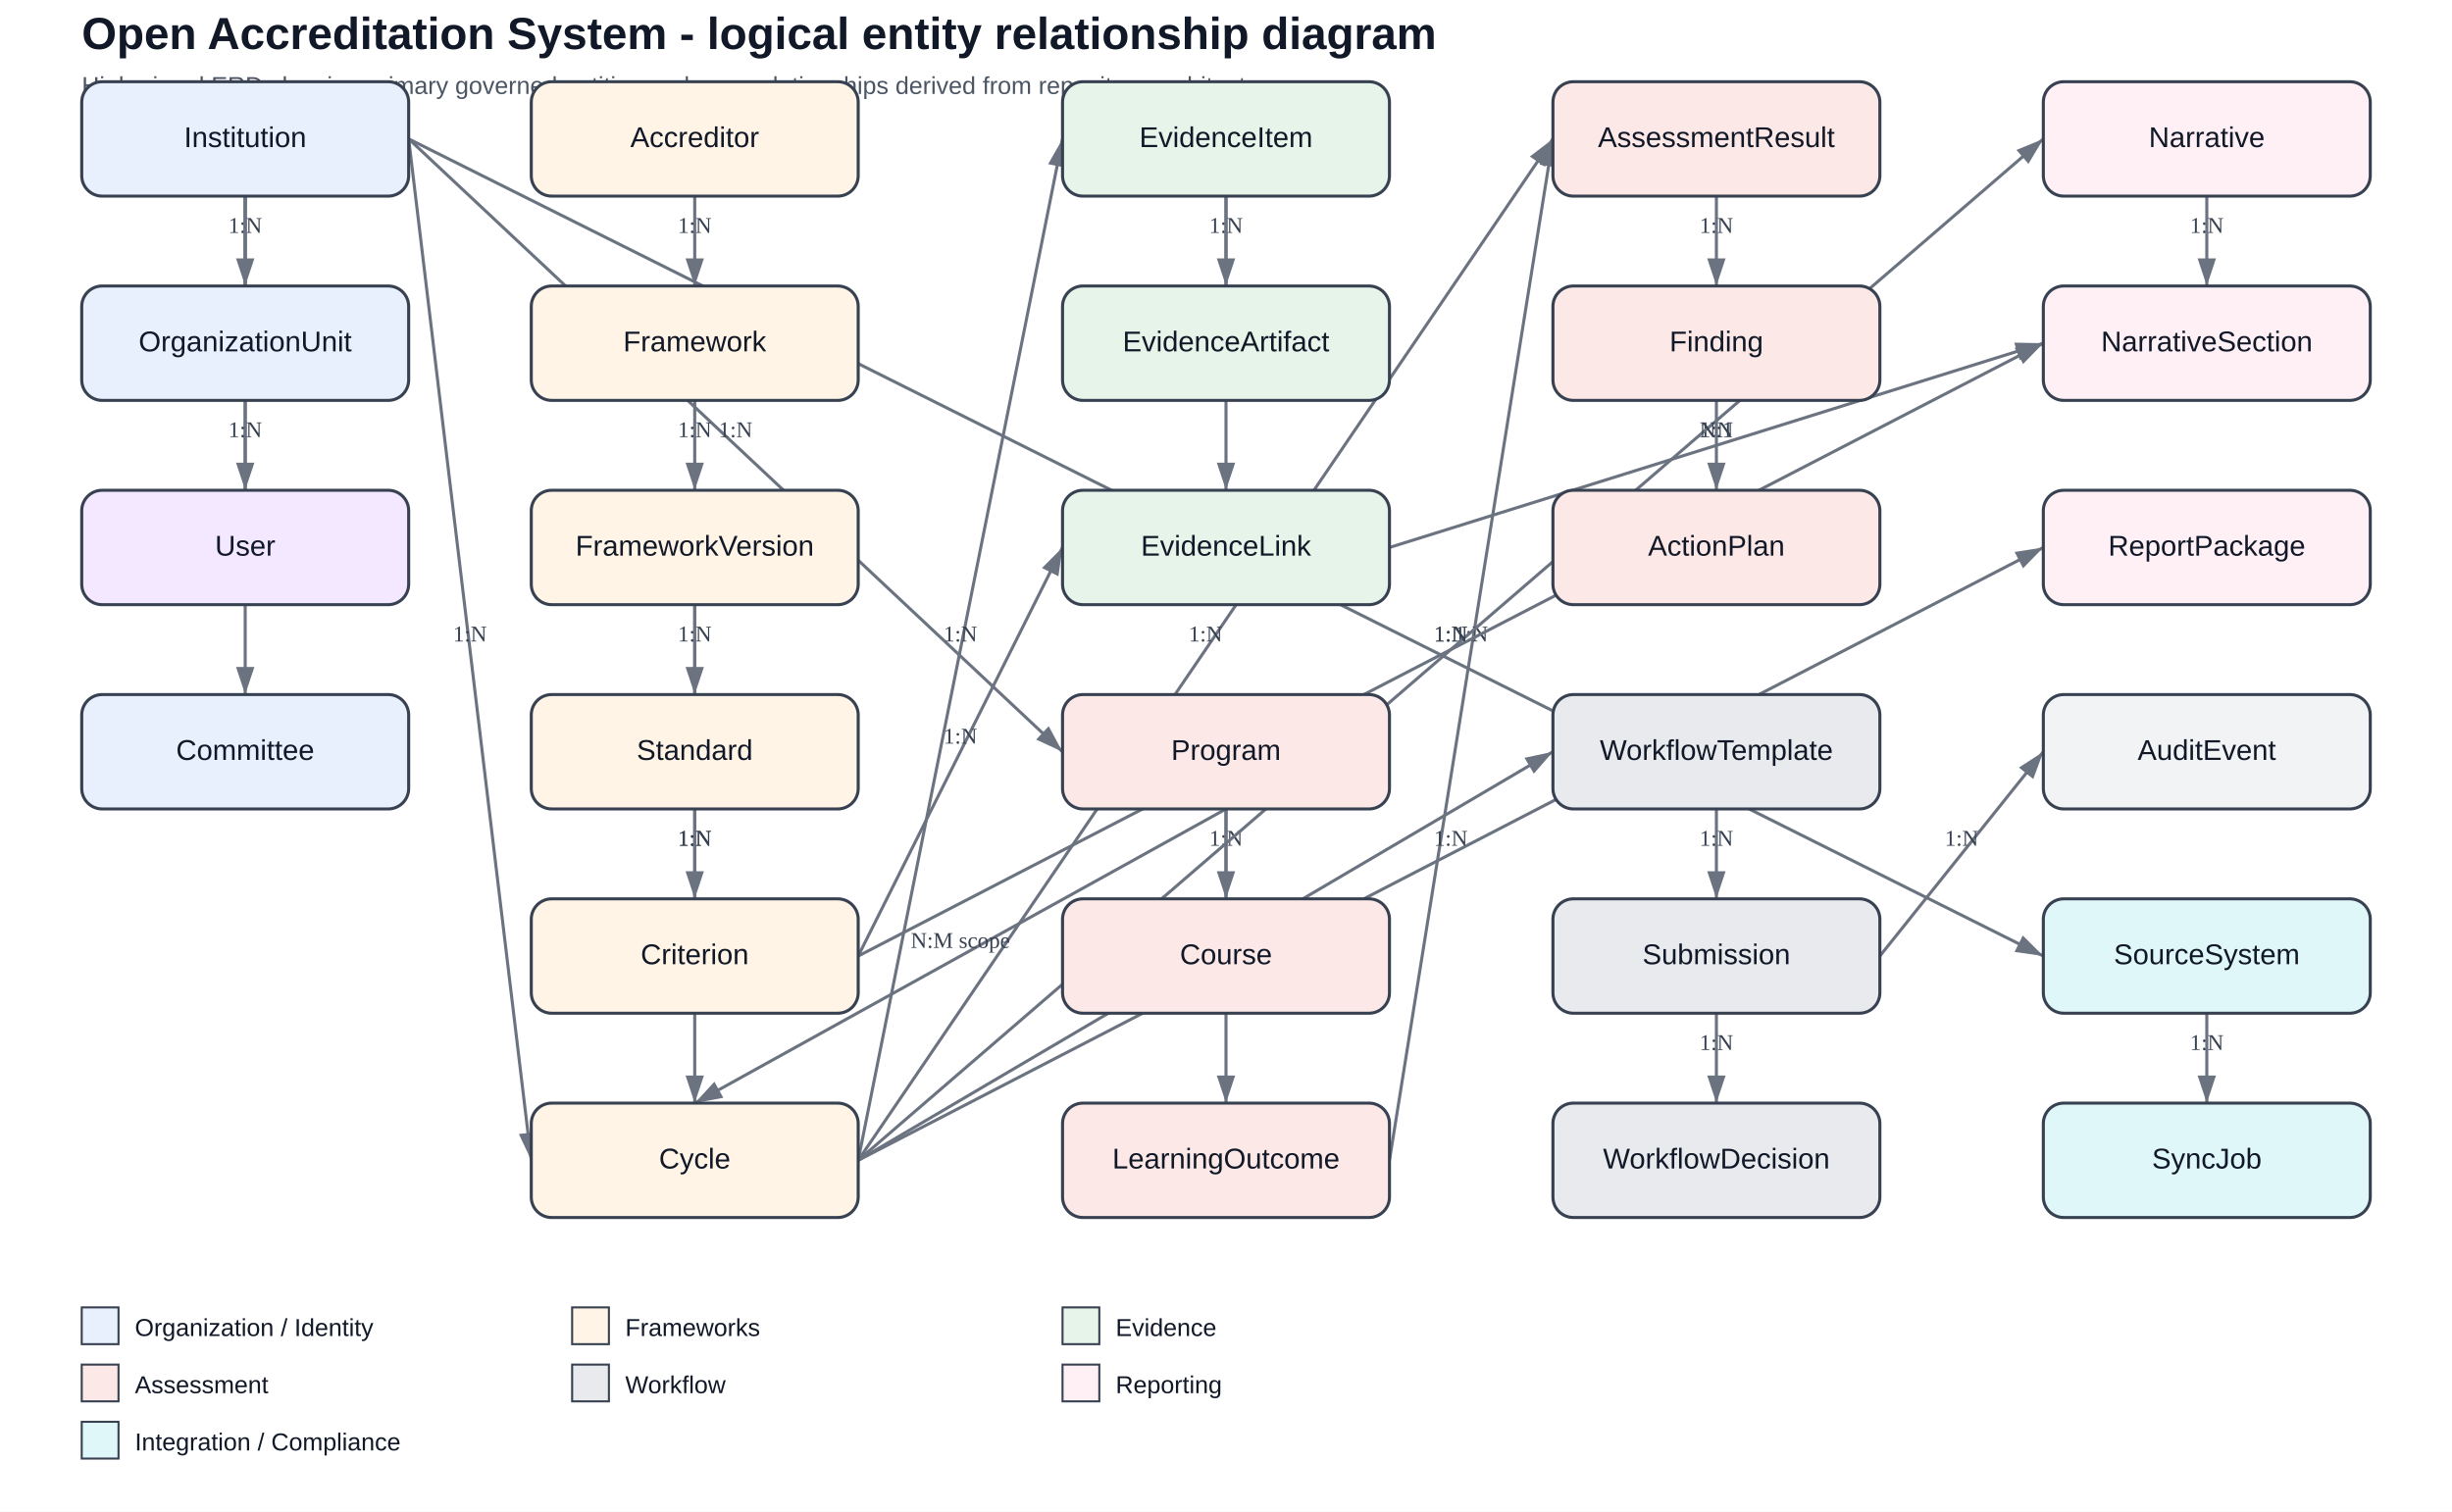
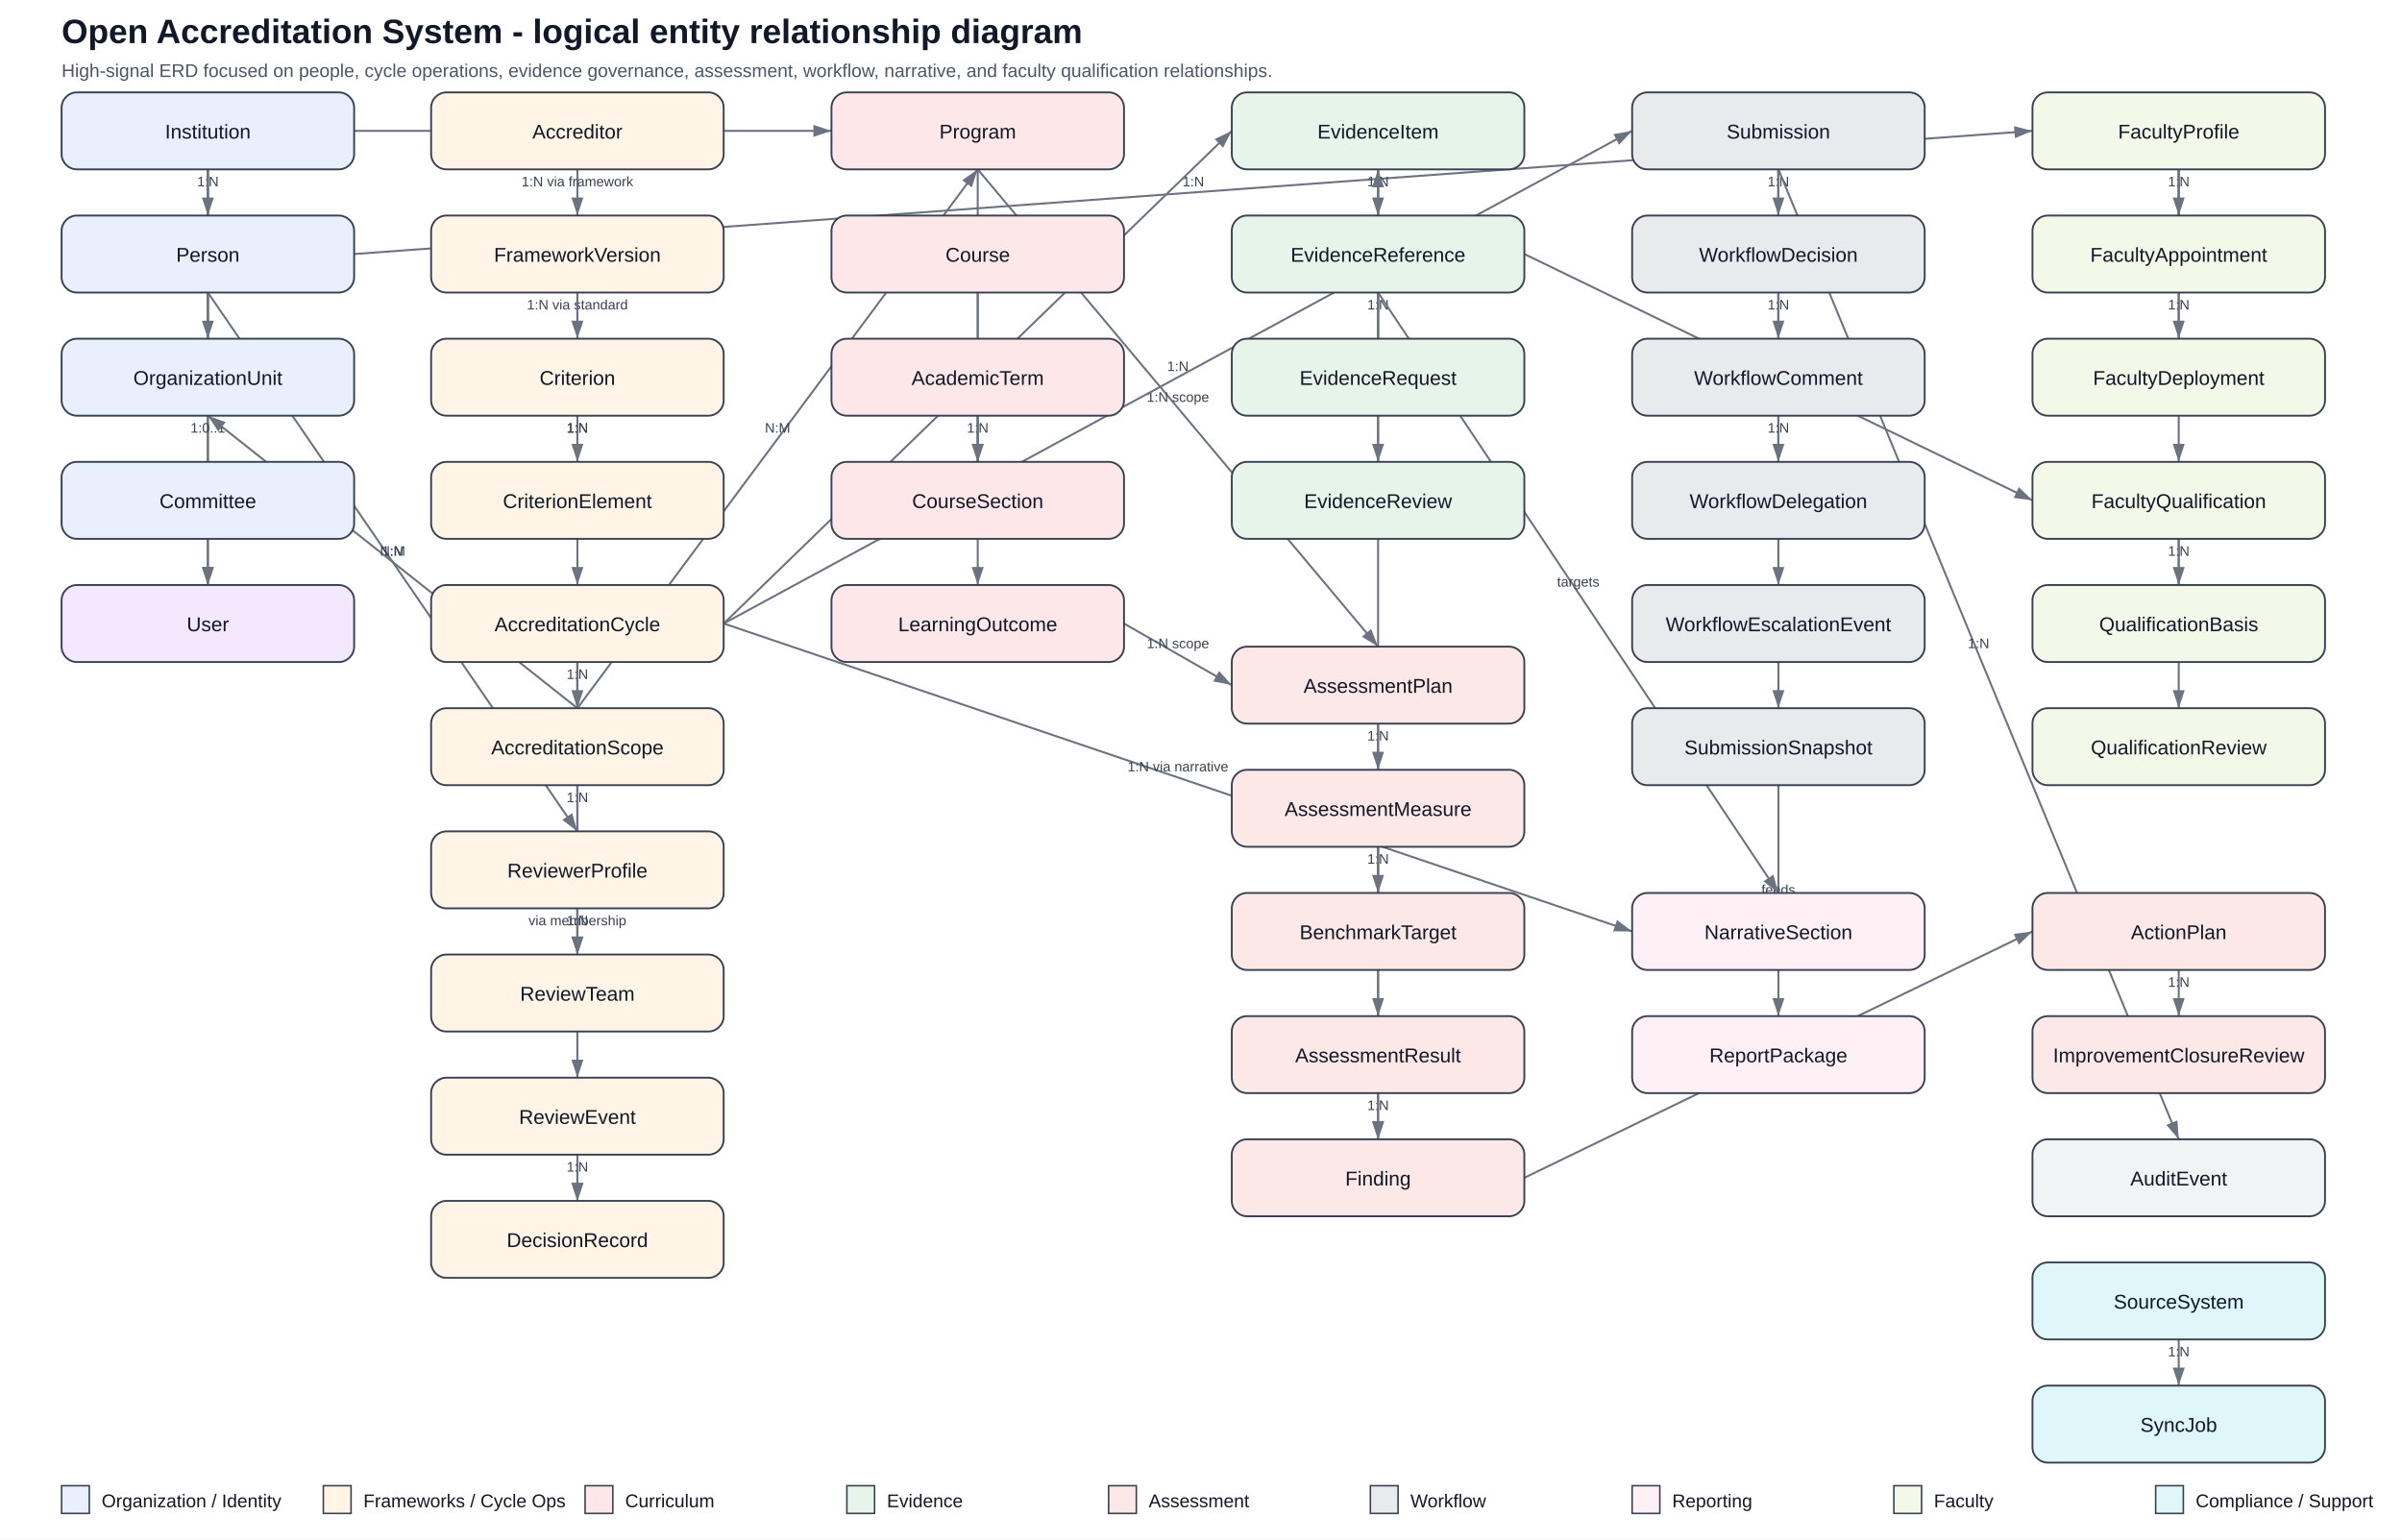
- <svg xmlns="http://www.w3.org/2000/svg" width="1200" height="740" viewBox="0 0 1200 740">
+ <svg xmlns="http://www.w3.org/2000/svg" width="1560" height="1000" viewBox="0 0 1560 1000">
  <defs>
    <marker id="arrow" markerWidth="10" markerHeight="10" refX="9" refY="3" orient="auto" markerUnits="strokeWidth">
      <path d="M0,0 L0,6 L9,3 z" fill="#6b7280" />
    </marker>
  </defs>
-   <rect width="1200" height="740" fill="#ffffff" />
-   <text x="40" y="24" font-size="22" font-weight="bold" fill="#111827" font-family="Arial, sans-serif">Open Accreditation System - logical entity relationship diagram</text>
-   <text x="40" y="46" font-size="12" fill="#4b5563" font-family="Arial, sans-serif">High-signal ERD showing primary governed entities and core relationships derived from repository architecture.</text>
-   <line x1="120" y1="96" x2="120" y2="140" stroke="#6b7280" stroke-width="1.5" marker-end="url(#arrow)" />
-   <text x="120.0" y="114.0" font-size="11" fill="#374151" text-anchor="middle">1:N</text>
-   <line x1="120" y1="96" x2="120" y2="240" stroke="#6b7280" stroke-width="1.5" marker-end="url(#arrow)" />
-   <text x="120.0" y="164.0" font-size="11" fill="#374151" text-anchor="middle">1:N</text>
-   <line x1="120" y1="96" x2="120" y2="340" stroke="#6b7280" stroke-width="1.5" marker-end="url(#arrow)" />
-   <text x="120.0" y="214.0" font-size="11" fill="#374151" text-anchor="middle">1:N</text>
-   <line x1="200" y1="68" x2="260" y2="568" stroke="#6b7280" stroke-width="1.5" marker-end="url(#arrow)" />
-   <text x="230.0" y="314.0" font-size="11" fill="#374151" text-anchor="middle">1:N</text>
-   <line x1="200" y1="68" x2="520" y2="368" stroke="#6b7280" stroke-width="1.5" marker-end="url(#arrow)" />
-   <text x="360.0" y="214.0" font-size="11" fill="#374151" text-anchor="middle">1:N</text>
-   <line x1="200" y1="68" x2="1000" y2="468" stroke="#6b7280" stroke-width="1.5" marker-end="url(#arrow)" />
-   <text x="600.0" y="264.0" font-size="11" fill="#374151" text-anchor="middle">1:N</text>
-   <line x1="340" y1="96" x2="340" y2="140" stroke="#6b7280" stroke-width="1.5" marker-end="url(#arrow)" />
-   <text x="340.0" y="114.0" font-size="11" fill="#374151" text-anchor="middle">1:N</text>
-   <line x1="340" y1="196" x2="340" y2="240" stroke="#6b7280" stroke-width="1.5" marker-end="url(#arrow)" />
-   <text x="340.0" y="214.0" font-size="11" fill="#374151" text-anchor="middle">1:N</text>
-   <line x1="340" y1="296" x2="340" y2="340" stroke="#6b7280" stroke-width="1.5" marker-end="url(#arrow)" />
-   <text x="340.0" y="314.0" font-size="11" fill="#374151" text-anchor="middle">1:N</text>
-   <line x1="340" y1="396" x2="340" y2="440" stroke="#6b7280" stroke-width="1.5" marker-end="url(#arrow)" />
-   <text x="340.0" y="414.0" font-size="11" fill="#374151" text-anchor="middle">1:N</text>
-   <line x1="340" y1="296" x2="340" y2="540" stroke="#6b7280" stroke-width="1.5" marker-end="url(#arrow)" />
-   <text x="340.0" y="414.0" font-size="11" fill="#374151" text-anchor="middle">1:N</text>
-   <line x1="420" y1="568" x2="520" y2="68" stroke="#6b7280" stroke-width="1.5" marker-end="url(#arrow)" />
-   <text x="470.0" y="314.0" font-size="11" fill="#374151" text-anchor="middle">1:N</text>
-   <line x1="600" y1="96" x2="600" y2="140" stroke="#6b7280" stroke-width="1.5" marker-end="url(#arrow)" />
-   <text x="600.0" y="114.0" font-size="11" fill="#374151" text-anchor="middle">1:N</text>
-   <line x1="600" y1="96" x2="600" y2="240" stroke="#6b7280" stroke-width="1.5" marker-end="url(#arrow)" />
-   <text x="600.0" y="164.0" font-size="11" fill="#374151" text-anchor="middle">1:N</text>
-   <line x1="600" y1="396" x2="600" y2="440" stroke="#6b7280" stroke-width="1.5" marker-end="url(#arrow)" />
-   <text x="600.0" y="414.0" font-size="11" fill="#374151" text-anchor="middle">1:N</text>
-   <line x1="600" y1="396" x2="600" y2="540" stroke="#6b7280" stroke-width="1.5" marker-end="url(#arrow)" />
-   <text x="600.0" y="464.0" font-size="11" fill="#374151" text-anchor="middle">1:N</text>
-   <line x1="420" y1="568" x2="760" y2="68" stroke="#6b7280" stroke-width="1.5" marker-end="url(#arrow)" />
-   <text x="590.0" y="314.0" font-size="11" fill="#374151" text-anchor="middle">1:N</text>
-   <line x1="680" y1="568" x2="760" y2="68" stroke="#6b7280" stroke-width="1.5" marker-end="url(#arrow)" />
-   <text x="720.0" y="314.0" font-size="11" fill="#374151" text-anchor="middle">1:N</text>
-   <line x1="840" y1="96" x2="840" y2="140" stroke="#6b7280" stroke-width="1.5" marker-end="url(#arrow)" />
-   <text x="840.0" y="114.0" font-size="11" fill="#374151" text-anchor="middle">1:N</text>
-   <line x1="840" y1="196" x2="840" y2="240" stroke="#6b7280" stroke-width="1.5" marker-end="url(#arrow)" />
-   <text x="840.0" y="214.0" font-size="11" fill="#374151" text-anchor="middle">1:N</text>
-   <line x1="420" y1="568" x2="760" y2="368" stroke="#6b7280" stroke-width="1.5" marker-end="url(#arrow)" />
-   <text x="590.0" y="464.0" font-size="11" fill="#374151" text-anchor="middle">1:N</text>
-   <line x1="840" y1="396" x2="840" y2="440" stroke="#6b7280" stroke-width="1.5" marker-end="url(#arrow)" />
-   <text x="840.0" y="414.0" font-size="11" fill="#374151" text-anchor="middle">1:N</text>
-   <line x1="840" y1="496" x2="840" y2="540" stroke="#6b7280" stroke-width="1.5" marker-end="url(#arrow)" />
-   <text x="840.0" y="514.0" font-size="11" fill="#374151" text-anchor="middle">1:N</text>
-   <line x1="420" y1="568" x2="1000" y2="68" stroke="#6b7280" stroke-width="1.5" marker-end="url(#arrow)" />
-   <text x="710.0" y="314.0" font-size="11" fill="#374151" text-anchor="middle">1:N</text>
-   <line x1="1080" y1="96" x2="1080" y2="140" stroke="#6b7280" stroke-width="1.5" marker-end="url(#arrow)" />
-   <text x="1080.0" y="114.0" font-size="11" fill="#374151" text-anchor="middle">1:N</text>
-   <line x1="420" y1="568" x2="1000" y2="268" stroke="#6b7280" stroke-width="1.5" marker-end="url(#arrow)" />
-   <text x="710.0" y="414.0" font-size="11" fill="#374151" text-anchor="middle">1:N</text>
-   <line x1="920" y1="468" x2="1000" y2="368" stroke="#6b7280" stroke-width="1.5" marker-end="url(#arrow)" />
-   <text x="960.0" y="414.0" font-size="11" fill="#374151" text-anchor="middle">1:N</text>
-   <line x1="1080" y1="496" x2="1080" y2="540" stroke="#6b7280" stroke-width="1.5" marker-end="url(#arrow)" />
-   <text x="1080.0" y="514.0" font-size="11" fill="#374151" text-anchor="middle">1:N</text>
-   <line x1="680" y1="268" x2="1000" y2="168" stroke="#6b7280" stroke-width="1.5" marker-end="url(#arrow)" />
-   <text x="840.0" y="214.0" font-size="11" fill="#374151" text-anchor="middle">N:1</text>
-   <line x1="420" y1="468" x2="1000" y2="168" stroke="#6b7280" stroke-width="1.5" marker-end="url(#arrow)" />
-   <text x="710.0" y="314.0" font-size="11" fill="#374151" text-anchor="middle">1:N</text>
-   <line x1="420" y1="468" x2="520" y2="268" stroke="#6b7280" stroke-width="1.5" marker-end="url(#arrow)" />
-   <text x="470.0" y="364.0" font-size="11" fill="#374151" text-anchor="middle">1:N</text>
-   <line x1="600" y1="396" x2="340" y2="540" stroke="#6b7280" stroke-width="1.5" marker-end="url(#arrow)" />
-   <text x="470.0" y="464.0" font-size="11" fill="#374151" text-anchor="middle">N:M scope</text>
-   <rect x="40" y="40" width="160" height="56" rx="10" ry="10" fill="#e8f0fe" stroke="#374151" stroke-width="1.5" />
-   <text x="120" y="72" font-size="14" fill="#111827" text-anchor="middle" font-family="Arial, sans-serif">Institution</text>
-   <rect x="40" y="140" width="160" height="56" rx="10" ry="10" fill="#e8f0fe" stroke="#374151" stroke-width="1.5" />
-   <text x="120" y="172" font-size="14" fill="#111827" text-anchor="middle" font-family="Arial, sans-serif">OrganizationUnit</text>
-   <rect x="40" y="240" width="160" height="56" rx="10" ry="10" fill="#f3e8ff" stroke="#374151" stroke-width="1.5" />
-   <text x="120" y="272" font-size="14" fill="#111827" text-anchor="middle" font-family="Arial, sans-serif">User</text>
-   <rect x="40" y="340" width="160" height="56" rx="10" ry="10" fill="#e8f0fe" stroke="#374151" stroke-width="1.5" />
-   <text x="120" y="372" font-size="14" fill="#111827" text-anchor="middle" font-family="Arial, sans-serif">Committee</text>
-   <rect x="260" y="40" width="160" height="56" rx="10" ry="10" fill="#fff4e5" stroke="#374151" stroke-width="1.5" />
-   <text x="340" y="72" font-size="14" fill="#111827" text-anchor="middle" font-family="Arial, sans-serif">Accreditor</text>
-   <rect x="260" y="140" width="160" height="56" rx="10" ry="10" fill="#fff4e5" stroke="#374151" stroke-width="1.5" />
-   <text x="340" y="172" font-size="14" fill="#111827" text-anchor="middle" font-family="Arial, sans-serif">Framework</text>
-   <rect x="260" y="240" width="160" height="56" rx="10" ry="10" fill="#fff4e5" stroke="#374151" stroke-width="1.5" />
-   <text x="340" y="272" font-size="14" fill="#111827" text-anchor="middle" font-family="Arial, sans-serif">FrameworkVersion</text>
-   <rect x="260" y="340" width="160" height="56" rx="10" ry="10" fill="#fff4e5" stroke="#374151" stroke-width="1.5" />
-   <text x="340" y="372" font-size="14" fill="#111827" text-anchor="middle" font-family="Arial, sans-serif">Standard</text>
-   <rect x="260" y="440" width="160" height="56" rx="10" ry="10" fill="#fff4e5" stroke="#374151" stroke-width="1.5" />
-   <text x="340" y="472" font-size="14" fill="#111827" text-anchor="middle" font-family="Arial, sans-serif">Criterion</text>
-   <rect x="260" y="540" width="160" height="56" rx="10" ry="10" fill="#fff4e5" stroke="#374151" stroke-width="1.5" />
-   <text x="340" y="572" font-size="14" fill="#111827" text-anchor="middle" font-family="Arial, sans-serif">Cycle</text>
-   <rect x="520" y="40" width="160" height="56" rx="10" ry="10" fill="#e6f4ea" stroke="#374151" stroke-width="1.5" />
-   <text x="600" y="72" font-size="14" fill="#111827" text-anchor="middle" font-family="Arial, sans-serif">EvidenceItem</text>
-   <rect x="520" y="140" width="160" height="56" rx="10" ry="10" fill="#e6f4ea" stroke="#374151" stroke-width="1.5" />
-   <text x="600" y="172" font-size="14" fill="#111827" text-anchor="middle" font-family="Arial, sans-serif">EvidenceArtifact</text>
-   <rect x="520" y="240" width="160" height="56" rx="10" ry="10" fill="#e6f4ea" stroke="#374151" stroke-width="1.5" />
-   <text x="600" y="272" font-size="14" fill="#111827" text-anchor="middle" font-family="Arial, sans-serif">EvidenceLink</text>
-   <rect x="520" y="340" width="160" height="56" rx="10" ry="10" fill="#fce8e6" stroke="#374151" stroke-width="1.5" />
-   <text x="600" y="372" font-size="14" fill="#111827" text-anchor="middle" font-family="Arial, sans-serif">Program</text>
-   <rect x="520" y="440" width="160" height="56" rx="10" ry="10" fill="#fce8e6" stroke="#374151" stroke-width="1.5" />
-   <text x="600" y="472" font-size="14" fill="#111827" text-anchor="middle" font-family="Arial, sans-serif">Course</text>
-   <rect x="520" y="540" width="160" height="56" rx="10" ry="10" fill="#fce8e6" stroke="#374151" stroke-width="1.5" />
-   <text x="600" y="572" font-size="14" fill="#111827" text-anchor="middle" font-family="Arial, sans-serif">LearningOutcome</text>
-   <rect x="760" y="40" width="160" height="56" rx="10" ry="10" fill="#fce8e6" stroke="#374151" stroke-width="1.5" />
-   <text x="840" y="72" font-size="14" fill="#111827" text-anchor="middle" font-family="Arial, sans-serif">AssessmentResult</text>
-   <rect x="760" y="140" width="160" height="56" rx="10" ry="10" fill="#fce8e6" stroke="#374151" stroke-width="1.5" />
-   <text x="840" y="172" font-size="14" fill="#111827" text-anchor="middle" font-family="Arial, sans-serif">Finding</text>
-   <rect x="760" y="240" width="160" height="56" rx="10" ry="10" fill="#fce8e6" stroke="#374151" stroke-width="1.5" />
-   <text x="840" y="272" font-size="14" fill="#111827" text-anchor="middle" font-family="Arial, sans-serif">ActionPlan</text>
-   <rect x="760" y="340" width="160" height="56" rx="10" ry="10" fill="#e8eaed" stroke="#374151" stroke-width="1.5" />
-   <text x="840" y="372" font-size="14" fill="#111827" text-anchor="middle" font-family="Arial, sans-serif">WorkflowTemplate</text>
-   <rect x="760" y="440" width="160" height="56" rx="10" ry="10" fill="#e8eaed" stroke="#374151" stroke-width="1.5" />
-   <text x="840" y="472" font-size="14" fill="#111827" text-anchor="middle" font-family="Arial, sans-serif">Submission</text>
-   <rect x="760" y="540" width="160" height="56" rx="10" ry="10" fill="#e8eaed" stroke="#374151" stroke-width="1.5" />
-   <text x="840" y="572" font-size="14" fill="#111827" text-anchor="middle" font-family="Arial, sans-serif">WorkflowDecision</text>
-   <rect x="1000" y="40" width="160" height="56" rx="10" ry="10" fill="#fff0f6" stroke="#374151" stroke-width="1.5" />
-   <text x="1080" y="72" font-size="14" fill="#111827" text-anchor="middle" font-family="Arial, sans-serif">Narrative</text>
-   <rect x="1000" y="140" width="160" height="56" rx="10" ry="10" fill="#fff0f6" stroke="#374151" stroke-width="1.5" />
-   <text x="1080" y="172" font-size="14" fill="#111827" text-anchor="middle" font-family="Arial, sans-serif">NarrativeSection</text>
-   <rect x="1000" y="240" width="160" height="56" rx="10" ry="10" fill="#fff0f6" stroke="#374151" stroke-width="1.5" />
-   <text x="1080" y="272" font-size="14" fill="#111827" text-anchor="middle" font-family="Arial, sans-serif">ReportPackage</text>
-   <rect x="1000" y="340" width="160" height="56" rx="10" ry="10" fill="#f1f3f4" stroke="#374151" stroke-width="1.5" />
-   <text x="1080" y="372" font-size="14" fill="#111827" text-anchor="middle" font-family="Arial, sans-serif">AuditEvent</text>
-   <rect x="1000" y="440" width="160" height="56" rx="10" ry="10" fill="#e0f7fa" stroke="#374151" stroke-width="1.5" />
-   <text x="1080" y="472" font-size="14" fill="#111827" text-anchor="middle" font-family="Arial, sans-serif">SourceSystem</text>
-   <rect x="1000" y="540" width="160" height="56" rx="10" ry="10" fill="#e0f7fa" stroke="#374151" stroke-width="1.5" />
-   <text x="1080" y="572" font-size="14" fill="#111827" text-anchor="middle" font-family="Arial, sans-serif">SyncJob</text>
-   <rect x="40" y="640" width="18" height="18" fill="#e8f0fe" stroke="#374151" stroke-width="1" />
-   <text x="66" y="654" font-size="12" fill="#111827" font-family="Arial, sans-serif">Organization / Identity</text>
-   <rect x="280" y="640" width="18" height="18" fill="#fff4e5" stroke="#374151" stroke-width="1" />
-   <text x="306" y="654" font-size="12" fill="#111827" font-family="Arial, sans-serif">Frameworks</text>
-   <rect x="520" y="640" width="18" height="18" fill="#e6f4ea" stroke="#374151" stroke-width="1" />
-   <text x="546" y="654" font-size="12" fill="#111827" font-family="Arial, sans-serif">Evidence</text>
-   <rect x="40" y="668" width="18" height="18" fill="#fce8e6" stroke="#374151" stroke-width="1" />
-   <text x="66" y="682" font-size="12" fill="#111827" font-family="Arial, sans-serif">Assessment</text>
-   <rect x="280" y="668" width="18" height="18" fill="#e8eaed" stroke="#374151" stroke-width="1" />
-   <text x="306" y="682" font-size="12" fill="#111827" font-family="Arial, sans-serif">Workflow</text>
-   <rect x="520" y="668" width="18" height="18" fill="#fff0f6" stroke="#374151" stroke-width="1" />
-   <text x="546" y="682" font-size="12" fill="#111827" font-family="Arial, sans-serif">Reporting</text>
-   <rect x="40" y="696" width="18" height="18" fill="#e0f7fa" stroke="#374151" stroke-width="1" />
-   <text x="66" y="710" font-size="12" fill="#111827" font-family="Arial, sans-serif">Integration / Compliance</text>
+   <rect width="1560" height="1000" fill="#ffffff" />
+   <text x="40" y="28" font-size="22" font-weight="bold" fill="#111827" font-family="Arial, sans-serif">Open Accreditation System - logical entity relationship diagram</text>
+   <text x="40" y="50" font-size="12" fill="#4b5563" font-family="Arial, sans-serif">High-signal ERD focused on people, cycle operations, evidence governance, assessment, workflow, narrative, and faculty qualification relationships.</text>
+   <line x1="135.0" y1="110" x2="135.0" y2="140" stroke="#6b7280" stroke-width="1.3" marker-end="url(#arrow)" />
+   <text x="135.0" y="121.0" font-size="9" fill="#374151" text-anchor="middle" font-family="Arial, sans-serif">1:N</text>
+   <line x1="135.0" y1="110" x2="135.0" y2="220" stroke="#6b7280" stroke-width="1.3" marker-end="url(#arrow)" />
+   <text x="135.0" y="161.0" font-size="9" fill="#374151" text-anchor="middle" font-family="Arial, sans-serif">1:N</text>
+   <line x1="230" y1="85.0" x2="540" y2="85.0" stroke="#6b7280" stroke-width="1.3" marker-end="url(#arrow)" />
+   <text x="385.0" y="81.0" font-size="9" fill="#374151" text-anchor="middle" font-family="Arial, sans-serif">1:N</text>
+   <line x1="135.0" y1="110" x2="135.0" y2="380" stroke="#6b7280" stroke-width="1.3" marker-end="url(#arrow)" />
+   <text x="135.0" y="241.0" font-size="9" fill="#374151" text-anchor="middle" font-family="Arial, sans-serif">1:N</text>
+   <line x1="135.0" y1="190" x2="135.0" y2="380" stroke="#6b7280" stroke-width="1.3" marker-end="url(#arrow)" />
+   <text x="135.0" y="281.0" font-size="9" fill="#374151" text-anchor="middle" font-family="Arial, sans-serif">1:0..1</text>
+   <line x1="135.0" y1="190" x2="375.0" y2="540" stroke="#6b7280" stroke-width="1.3" marker-end="url(#arrow)" />
+   <text x="255.0" y="361.0" font-size="9" fill="#374151" text-anchor="middle" font-family="Arial, sans-serif">1:N</text>
+   <line x1="230" y1="165.0" x2="1320" y2="85.0" stroke="#6b7280" stroke-width="1.3" marker-end="url(#arrow)" />
+   <text x="775.0" y="121.0" font-size="9" fill="#374151" text-anchor="middle" font-family="Arial, sans-serif">1:N</text>
+   <line x1="375.0" y1="110" x2="375.0" y2="140" stroke="#6b7280" stroke-width="1.3" marker-end="url(#arrow)" />
+   <text x="375.0" y="121.0" font-size="9" fill="#374151" text-anchor="middle" font-family="Arial, sans-serif">1:N via framework</text>
+   <line x1="375.0" y1="190" x2="375.0" y2="220" stroke="#6b7280" stroke-width="1.3" marker-end="url(#arrow)" />
+   <text x="375.0" y="201.0" font-size="9" fill="#374151" text-anchor="middle" font-family="Arial, sans-serif">1:N via standard</text>
+   <line x1="375.0" y1="270" x2="375.0" y2="300" stroke="#6b7280" stroke-width="1.3" marker-end="url(#arrow)" />
+   <text x="375.0" y="281.0" font-size="9" fill="#374151" text-anchor="middle" font-family="Arial, sans-serif">1:N</text>
+   <line x1="375.0" y1="190" x2="375.0" y2="380" stroke="#6b7280" stroke-width="1.3" marker-end="url(#arrow)" />
+   <text x="375.0" y="281.0" font-size="9" fill="#374151" text-anchor="middle" font-family="Arial, sans-serif">1:N</text>
+   <line x1="375.0" y1="430" x2="375.0" y2="460" stroke="#6b7280" stroke-width="1.3" marker-end="url(#arrow)" />
+   <text x="375.0" y="441.0" font-size="9" fill="#374151" text-anchor="middle" font-family="Arial, sans-serif">1:N</text>
+   <line x1="375.0" y1="460" x2="635.0" y2="110" stroke="#6b7280" stroke-width="1.3" marker-end="url(#arrow)" />
+   <text x="505.0" y="281.0" font-size="9" fill="#374151" text-anchor="middle" font-family="Arial, sans-serif">N:M</text>
+   <line x1="375.0" y1="460" x2="135.0" y2="270" stroke="#6b7280" stroke-width="1.3" marker-end="url(#arrow)" />
+   <text x="255.0" y="361.0" font-size="9" fill="#374151" text-anchor="middle" font-family="Arial, sans-serif">N:M</text>
+   <line x1="375.0" y1="430" x2="375.0" y2="620" stroke="#6b7280" stroke-width="1.3" marker-end="url(#arrow)" />
+   <text x="375.0" y="521.0" font-size="9" fill="#374151" text-anchor="middle" font-family="Arial, sans-serif">1:N</text>
+   <line x1="375.0" y1="590" x2="375.0" y2="620" stroke="#6b7280" stroke-width="1.3" marker-end="url(#arrow)" />
+   <text x="375.0" y="601.0" font-size="9" fill="#374151" text-anchor="middle" font-family="Arial, sans-serif">via membership</text>
+   <line x1="375.0" y1="430" x2="375.0" y2="700" stroke="#6b7280" stroke-width="1.3" marker-end="url(#arrow)" />
+   <text x="375.0" y="561.0" font-size="9" fill="#374151" text-anchor="middle" font-family="Arial, sans-serif">1:N</text>
+   <line x1="375.0" y1="430" x2="375.0" y2="780" stroke="#6b7280" stroke-width="1.3" marker-end="url(#arrow)" />
+   <text x="375.0" y="601.0" font-size="9" fill="#374151" text-anchor="middle" font-family="Arial, sans-serif">1:N</text>
+   <line x1="375.0" y1="750" x2="375.0" y2="780" stroke="#6b7280" stroke-width="1.3" marker-end="url(#arrow)" />
+   <text x="375.0" y="761.0" font-size="9" fill="#374151" text-anchor="middle" font-family="Arial, sans-serif">1:N</text>
+   <line x1="635.0" y1="190" x2="635.0" y2="300" stroke="#6b7280" stroke-width="1.3" marker-end="url(#arrow)" />
+   <text x="635.0" y="241.0" font-size="9" fill="#374151" text-anchor="middle" font-family="Arial, sans-serif">1:N</text>
+   <line x1="635.0" y1="270" x2="635.0" y2="300" stroke="#6b7280" stroke-width="1.3" marker-end="url(#arrow)" />
+   <text x="635.0" y="281.0" font-size="9" fill="#374151" text-anchor="middle" font-family="Arial, sans-serif">1:N</text>
+   <line x1="635.0" y1="110" x2="635.0" y2="380" stroke="#6b7280" stroke-width="1.3" marker-end="url(#arrow)" />
+   <text x="635.0" y="241.0" font-size="9" fill="#374151" text-anchor="middle" font-family="Arial, sans-serif">1:N</text>
+   <line x1="635.0" y1="110" x2="895.0" y2="420" stroke="#6b7280" stroke-width="1.3" marker-end="url(#arrow)" />
+   <text x="765.0" y="261.0" font-size="9" fill="#374151" text-anchor="middle" font-family="Arial, sans-serif">1:N scope</text>
+   <line x1="730" y1="405.0" x2="800" y2="445.0" stroke="#6b7280" stroke-width="1.3" marker-end="url(#arrow)" />
+   <text x="765.0" y="421.0" font-size="9" fill="#374151" text-anchor="middle" font-family="Arial, sans-serif">1:N scope</text>
+   <line x1="470" y1="405.0" x2="800" y2="85.0" stroke="#6b7280" stroke-width="1.3" marker-end="url(#arrow)" />
+   <text x="635.0" y="241.0" font-size="9" fill="#374151" text-anchor="middle" font-family="Arial, sans-serif">1:N</text>
+   <line x1="895.0" y1="110" x2="895.0" y2="140" stroke="#6b7280" stroke-width="1.3" marker-end="url(#arrow)" />
+   <text x="895.0" y="121.0" font-size="9" fill="#374151" text-anchor="middle" font-family="Arial, sans-serif">1:N</text>
+   <line x1="895.0" y1="220" x2="895.0" y2="110" stroke="#6b7280" stroke-width="1.3" marker-end="url(#arrow)" />
+   <text x="895.0" y="161.0" font-size="9" fill="#374151" text-anchor="middle" font-family="Arial, sans-serif">1:N</text>
+   <line x1="895.0" y1="110" x2="895.0" y2="300" stroke="#6b7280" stroke-width="1.3" marker-end="url(#arrow)" />
+   <text x="895.0" y="201.0" font-size="9" fill="#374151" text-anchor="middle" font-family="Arial, sans-serif">1:N</text>
+   <line x1="895.0" y1="470" x2="895.0" y2="500" stroke="#6b7280" stroke-width="1.3" marker-end="url(#arrow)" />
+   <text x="895.0" y="481.0" font-size="9" fill="#374151" text-anchor="middle" font-family="Arial, sans-serif">1:N</text>
+   <line x1="895.0" y1="550" x2="895.0" y2="580" stroke="#6b7280" stroke-width="1.3" marker-end="url(#arrow)" />
+   <text x="895.0" y="561.0" font-size="9" fill="#374151" text-anchor="middle" font-family="Arial, sans-serif">1:N</text>
+   <line x1="895.0" y1="550" x2="895.0" y2="660" stroke="#6b7280" stroke-width="1.3" marker-end="url(#arrow)" />
+   <text x="895.0" y="601.0" font-size="9" fill="#374151" text-anchor="middle" font-family="Arial, sans-serif">1:N</text>
+   <line x1="895.0" y1="710" x2="895.0" y2="740" stroke="#6b7280" stroke-width="1.3" marker-end="url(#arrow)" />
+   <text x="895.0" y="721.0" font-size="9" fill="#374151" text-anchor="middle" font-family="Arial, sans-serif">1:N</text>
+   <line x1="990" y1="765.0" x2="1320" y2="605.0" stroke="#6b7280" stroke-width="1.3" marker-end="url(#arrow)" />
+   <text x="1155.0" y="681.0" font-size="9" fill="#374151" text-anchor="middle" font-family="Arial, sans-serif">1:N</text>
+   <line x1="1415.0" y1="630" x2="1415.0" y2="660" stroke="#6b7280" stroke-width="1.3" marker-end="url(#arrow)" />
+   <text x="1415.0" y="641.0" font-size="9" fill="#374151" text-anchor="middle" font-family="Arial, sans-serif">1:N</text>
+   <line x1="470" y1="405.0" x2="1060" y2="85.0" stroke="#6b7280" stroke-width="1.3" marker-end="url(#arrow)" />
+   <text x="765.0" y="241.0" font-size="9" fill="#374151" text-anchor="middle" font-family="Arial, sans-serif">1:N</text>
+   <line x1="1155.0" y1="110" x2="1155.0" y2="140" stroke="#6b7280" stroke-width="1.3" marker-end="url(#arrow)" />
+   <text x="1155.0" y="121.0" font-size="9" fill="#374151" text-anchor="middle" font-family="Arial, sans-serif">1:N</text>
+   <line x1="1155.0" y1="110" x2="1155.0" y2="220" stroke="#6b7280" stroke-width="1.3" marker-end="url(#arrow)" />
+   <text x="1155.0" y="161.0" font-size="9" fill="#374151" text-anchor="middle" font-family="Arial, sans-serif">1:N</text>
+   <line x1="1155.0" y1="110" x2="1155.0" y2="300" stroke="#6b7280" stroke-width="1.3" marker-end="url(#arrow)" />
+   <text x="1155.0" y="201.0" font-size="9" fill="#374151" text-anchor="middle" font-family="Arial, sans-serif">1:N</text>
+   <line x1="1155.0" y1="110" x2="1155.0" y2="380" stroke="#6b7280" stroke-width="1.3" marker-end="url(#arrow)" />
+   <text x="1155.0" y="241.0" font-size="9" fill="#374151" text-anchor="middle" font-family="Arial, sans-serif">1:N</text>
+   <line x1="1155.0" y1="110" x2="1155.0" y2="460" stroke="#6b7280" stroke-width="1.3" marker-end="url(#arrow)" />
+   <text x="1155.0" y="281.0" font-size="9" fill="#374151" text-anchor="middle" font-family="Arial, sans-serif">1:N</text>
+   <line x1="470" y1="405.0" x2="1060" y2="605.0" stroke="#6b7280" stroke-width="1.3" marker-end="url(#arrow)" />
+   <text x="765.0" y="501.0" font-size="9" fill="#374151" text-anchor="middle" font-family="Arial, sans-serif">1:N via narrative</text>
+   <line x1="1155.0" y1="510" x2="1155.0" y2="660" stroke="#6b7280" stroke-width="1.3" marker-end="url(#arrow)" />
+   <text x="1155.0" y="581.0" font-size="9" fill="#374151" text-anchor="middle" font-family="Arial, sans-serif">feeds</text>
+   <line x1="895.0" y1="190" x2="1155.0" y2="580" stroke="#6b7280" stroke-width="1.3" marker-end="url(#arrow)" />
+   <text x="1025.0" y="381.0" font-size="9" fill="#374151" text-anchor="middle" font-family="Arial, sans-serif">targets</text>
+   <line x1="895.0" y1="190" x2="895.0" y2="740" stroke="#6b7280" stroke-width="1.3" marker-end="url(#arrow)" />
+   <text x="895.0" y="461.0" font-size="9" fill="#374151" text-anchor="middle" font-family="Arial, sans-serif">targets</text>
+   <line x1="990" y1="165.0" x2="1320" y2="325.0" stroke="#6b7280" stroke-width="1.3" marker-end="url(#arrow)" />
+   <text x="1155.0" y="241.0" font-size="9" fill="#374151" text-anchor="middle" font-family="Arial, sans-serif">targets</text>
+   <line x1="1415.0" y1="110" x2="1415.0" y2="140" stroke="#6b7280" stroke-width="1.3" marker-end="url(#arrow)" />
+   <text x="1415.0" y="121.0" font-size="9" fill="#374151" text-anchor="middle" font-family="Arial, sans-serif">1:N</text>
+   <line x1="1415.0" y1="110" x2="1415.0" y2="220" stroke="#6b7280" stroke-width="1.3" marker-end="url(#arrow)" />
+   <text x="1415.0" y="161.0" font-size="9" fill="#374151" text-anchor="middle" font-family="Arial, sans-serif">1:N</text>
+   <line x1="1415.0" y1="110" x2="1415.0" y2="300" stroke="#6b7280" stroke-width="1.3" marker-end="url(#arrow)" />
+   <text x="1415.0" y="201.0" font-size="9" fill="#374151" text-anchor="middle" font-family="Arial, sans-serif">1:N</text>
+   <line x1="1415.0" y1="350" x2="1415.0" y2="380" stroke="#6b7280" stroke-width="1.3" marker-end="url(#arrow)" />
+   <text x="1415.0" y="361.0" font-size="9" fill="#374151" text-anchor="middle" font-family="Arial, sans-serif">1:N</text>
+   <line x1="1415.0" y1="350" x2="1415.0" y2="460" stroke="#6b7280" stroke-width="1.3" marker-end="url(#arrow)" />
+   <text x="1415.0" y="401.0" font-size="9" fill="#374151" text-anchor="middle" font-family="Arial, sans-serif">1:N</text>
+   <line x1="1155.0" y1="110" x2="1415.0" y2="740" stroke="#6b7280" stroke-width="1.3" marker-end="url(#arrow)" />
+   <text x="1285.0" y="421.0" font-size="9" fill="#374151" text-anchor="middle" font-family="Arial, sans-serif">1:N</text>
+   <line x1="1415.0" y1="870" x2="1415.0" y2="900" stroke="#6b7280" stroke-width="1.3" marker-end="url(#arrow)" />
+   <text x="1415.0" y="881.0" font-size="9" fill="#374151" text-anchor="middle" font-family="Arial, sans-serif">1:N</text>
+   <rect x="40" y="60" width="190" height="50" rx="10" ry="10" fill="#e8f0fe" stroke="#374151" stroke-width="1.2" />
+   <text x="135.0" y="90" font-size="13" fill="#111827" text-anchor="middle" font-family="Arial, sans-serif">Institution</text>
+   <rect x="40" y="140" width="190" height="50" rx="10" ry="10" fill="#e8f0fe" stroke="#374151" stroke-width="1.2" />
+   <text x="135.0" y="170" font-size="13" fill="#111827" text-anchor="middle" font-family="Arial, sans-serif">Person</text>
+   <rect x="40" y="220" width="190" height="50" rx="10" ry="10" fill="#e8f0fe" stroke="#374151" stroke-width="1.2" />
+   <text x="135.0" y="250" font-size="13" fill="#111827" text-anchor="middle" font-family="Arial, sans-serif">OrganizationUnit</text>
+   <rect x="40" y="300" width="190" height="50" rx="10" ry="10" fill="#e8f0fe" stroke="#374151" stroke-width="1.2" />
+   <text x="135.0" y="330" font-size="13" fill="#111827" text-anchor="middle" font-family="Arial, sans-serif">Committee</text>
+   <rect x="40" y="380" width="190" height="50" rx="10" ry="10" fill="#f3e8ff" stroke="#374151" stroke-width="1.2" />
+   <text x="135.0" y="410" font-size="13" fill="#111827" text-anchor="middle" font-family="Arial, sans-serif">User</text>
+   <rect x="280" y="60" width="190" height="50" rx="10" ry="10" fill="#fff4e5" stroke="#374151" stroke-width="1.2" />
+   <text x="375.0" y="90" font-size="13" fill="#111827" text-anchor="middle" font-family="Arial, sans-serif">Accreditor</text>
+   <rect x="280" y="140" width="190" height="50" rx="10" ry="10" fill="#fff4e5" stroke="#374151" stroke-width="1.2" />
+   <text x="375.0" y="170" font-size="13" fill="#111827" text-anchor="middle" font-family="Arial, sans-serif">FrameworkVersion</text>
+   <rect x="280" y="220" width="190" height="50" rx="10" ry="10" fill="#fff4e5" stroke="#374151" stroke-width="1.2" />
+   <text x="375.0" y="250" font-size="13" fill="#111827" text-anchor="middle" font-family="Arial, sans-serif">Criterion</text>
+   <rect x="280" y="300" width="190" height="50" rx="10" ry="10" fill="#fff4e5" stroke="#374151" stroke-width="1.2" />
+   <text x="375.0" y="330" font-size="13" fill="#111827" text-anchor="middle" font-family="Arial, sans-serif">CriterionElement</text>
+   <rect x="280" y="380" width="190" height="50" rx="10" ry="10" fill="#fff4e5" stroke="#374151" stroke-width="1.2" />
+   <text x="375.0" y="410" font-size="13" fill="#111827" text-anchor="middle" font-family="Arial, sans-serif">AccreditationCycle</text>
+   <rect x="280" y="460" width="190" height="50" rx="10" ry="10" fill="#fff4e5" stroke="#374151" stroke-width="1.2" />
+   <text x="375.0" y="490" font-size="13" fill="#111827" text-anchor="middle" font-family="Arial, sans-serif">AccreditationScope</text>
+   <rect x="280" y="540" width="190" height="50" rx="10" ry="10" fill="#fff4e5" stroke="#374151" stroke-width="1.2" />
+   <text x="375.0" y="570" font-size="13" fill="#111827" text-anchor="middle" font-family="Arial, sans-serif">ReviewerProfile</text>
+   <rect x="280" y="620" width="190" height="50" rx="10" ry="10" fill="#fff4e5" stroke="#374151" stroke-width="1.2" />
+   <text x="375.0" y="650" font-size="13" fill="#111827" text-anchor="middle" font-family="Arial, sans-serif">ReviewTeam</text>
+   <rect x="280" y="700" width="190" height="50" rx="10" ry="10" fill="#fff4e5" stroke="#374151" stroke-width="1.2" />
+   <text x="375.0" y="730" font-size="13" fill="#111827" text-anchor="middle" font-family="Arial, sans-serif">ReviewEvent</text>
+   <rect x="280" y="780" width="190" height="50" rx="10" ry="10" fill="#fff4e5" stroke="#374151" stroke-width="1.2" />
+   <text x="375.0" y="810" font-size="13" fill="#111827" text-anchor="middle" font-family="Arial, sans-serif">DecisionRecord</text>
+   <rect x="540" y="60" width="190" height="50" rx="10" ry="10" fill="#fde7e9" stroke="#374151" stroke-width="1.2" />
+   <text x="635.0" y="90" font-size="13" fill="#111827" text-anchor="middle" font-family="Arial, sans-serif">Program</text>
+   <rect x="540" y="140" width="190" height="50" rx="10" ry="10" fill="#fde7e9" stroke="#374151" stroke-width="1.2" />
+   <text x="635.0" y="170" font-size="13" fill="#111827" text-anchor="middle" font-family="Arial, sans-serif">Course</text>
+   <rect x="540" y="220" width="190" height="50" rx="10" ry="10" fill="#fde7e9" stroke="#374151" stroke-width="1.2" />
+   <text x="635.0" y="250" font-size="13" fill="#111827" text-anchor="middle" font-family="Arial, sans-serif">AcademicTerm</text>
+   <rect x="540" y="300" width="190" height="50" rx="10" ry="10" fill="#fde7e9" stroke="#374151" stroke-width="1.2" />
+   <text x="635.0" y="330" font-size="13" fill="#111827" text-anchor="middle" font-family="Arial, sans-serif">CourseSection</text>
+   <rect x="540" y="380" width="190" height="50" rx="10" ry="10" fill="#fde7e9" stroke="#374151" stroke-width="1.2" />
+   <text x="635.0" y="410" font-size="13" fill="#111827" text-anchor="middle" font-family="Arial, sans-serif">LearningOutcome</text>
+   <rect x="800" y="60" width="190" height="50" rx="10" ry="10" fill="#e6f4ea" stroke="#374151" stroke-width="1.2" />
+   <text x="895.0" y="90" font-size="13" fill="#111827" text-anchor="middle" font-family="Arial, sans-serif">EvidenceItem</text>
+   <rect x="800" y="140" width="190" height="50" rx="10" ry="10" fill="#e6f4ea" stroke="#374151" stroke-width="1.2" />
+   <text x="895.0" y="170" font-size="13" fill="#111827" text-anchor="middle" font-family="Arial, sans-serif">EvidenceReference</text>
+   <rect x="800" y="220" width="190" height="50" rx="10" ry="10" fill="#e6f4ea" stroke="#374151" stroke-width="1.2" />
+   <text x="895.0" y="250" font-size="13" fill="#111827" text-anchor="middle" font-family="Arial, sans-serif">EvidenceRequest</text>
+   <rect x="800" y="300" width="190" height="50" rx="10" ry="10" fill="#e6f4ea" stroke="#374151" stroke-width="1.2" />
+   <text x="895.0" y="330" font-size="13" fill="#111827" text-anchor="middle" font-family="Arial, sans-serif">EvidenceReview</text>
+   <rect x="800" y="420" width="190" height="50" rx="10" ry="10" fill="#fce8e6" stroke="#374151" stroke-width="1.2" />
+   <text x="895.0" y="450" font-size="13" fill="#111827" text-anchor="middle" font-family="Arial, sans-serif">AssessmentPlan</text>
+   <rect x="800" y="500" width="190" height="50" rx="10" ry="10" fill="#fce8e6" stroke="#374151" stroke-width="1.2" />
+   <text x="895.0" y="530" font-size="13" fill="#111827" text-anchor="middle" font-family="Arial, sans-serif">AssessmentMeasure</text>
+   <rect x="800" y="580" width="190" height="50" rx="10" ry="10" fill="#fce8e6" stroke="#374151" stroke-width="1.2" />
+   <text x="895.0" y="610" font-size="13" fill="#111827" text-anchor="middle" font-family="Arial, sans-serif">BenchmarkTarget</text>
+   <rect x="800" y="660" width="190" height="50" rx="10" ry="10" fill="#fce8e6" stroke="#374151" stroke-width="1.2" />
+   <text x="895.0" y="690" font-size="13" fill="#111827" text-anchor="middle" font-family="Arial, sans-serif">AssessmentResult</text>
+   <rect x="800" y="740" width="190" height="50" rx="10" ry="10" fill="#fce8e6" stroke="#374151" stroke-width="1.2" />
+   <text x="895.0" y="770" font-size="13" fill="#111827" text-anchor="middle" font-family="Arial, sans-serif">Finding</text>
+   <rect x="1060" y="60" width="190" height="50" rx="10" ry="10" fill="#e8eaed" stroke="#374151" stroke-width="1.2" />
+   <text x="1155.0" y="90" font-size="13" fill="#111827" text-anchor="middle" font-family="Arial, sans-serif">Submission</text>
+   <rect x="1060" y="140" width="190" height="50" rx="10" ry="10" fill="#e8eaed" stroke="#374151" stroke-width="1.2" />
+   <text x="1155.0" y="170" font-size="13" fill="#111827" text-anchor="middle" font-family="Arial, sans-serif">WorkflowDecision</text>
+   <rect x="1060" y="220" width="190" height="50" rx="10" ry="10" fill="#e8eaed" stroke="#374151" stroke-width="1.2" />
+   <text x="1155.0" y="250" font-size="13" fill="#111827" text-anchor="middle" font-family="Arial, sans-serif">WorkflowComment</text>
+   <rect x="1060" y="300" width="190" height="50" rx="10" ry="10" fill="#e8eaed" stroke="#374151" stroke-width="1.2" />
+   <text x="1155.0" y="330" font-size="13" fill="#111827" text-anchor="middle" font-family="Arial, sans-serif">WorkflowDelegation</text>
+   <rect x="1060" y="380" width="190" height="50" rx="10" ry="10" fill="#e8eaed" stroke="#374151" stroke-width="1.2" />
+   <text x="1155.0" y="410" font-size="13" fill="#111827" text-anchor="middle" font-family="Arial, sans-serif">WorkflowEscalationEvent</text>
+   <rect x="1060" y="460" width="190" height="50" rx="10" ry="10" fill="#e8eaed" stroke="#374151" stroke-width="1.2" />
+   <text x="1155.0" y="490" font-size="13" fill="#111827" text-anchor="middle" font-family="Arial, sans-serif">SubmissionSnapshot</text>
+   <rect x="1060" y="580" width="190" height="50" rx="10" ry="10" fill="#fff0f6" stroke="#374151" stroke-width="1.2" />
+   <text x="1155.0" y="610" font-size="13" fill="#111827" text-anchor="middle" font-family="Arial, sans-serif">NarrativeSection</text>
+   <rect x="1060" y="660" width="190" height="50" rx="10" ry="10" fill="#fff0f6" stroke="#374151" stroke-width="1.2" />
+   <text x="1155.0" y="690" font-size="13" fill="#111827" text-anchor="middle" font-family="Arial, sans-serif">ReportPackage</text>
+   <rect x="1320" y="60" width="190" height="50" rx="10" ry="10" fill="#f3f8e8" stroke="#374151" stroke-width="1.2" />
+   <text x="1415.0" y="90" font-size="13" fill="#111827" text-anchor="middle" font-family="Arial, sans-serif">FacultyProfile</text>
+   <rect x="1320" y="140" width="190" height="50" rx="10" ry="10" fill="#f3f8e8" stroke="#374151" stroke-width="1.2" />
+   <text x="1415.0" y="170" font-size="13" fill="#111827" text-anchor="middle" font-family="Arial, sans-serif">FacultyAppointment</text>
+   <rect x="1320" y="220" width="190" height="50" rx="10" ry="10" fill="#f3f8e8" stroke="#374151" stroke-width="1.2" />
+   <text x="1415.0" y="250" font-size="13" fill="#111827" text-anchor="middle" font-family="Arial, sans-serif">FacultyDeployment</text>
+   <rect x="1320" y="300" width="190" height="50" rx="10" ry="10" fill="#f3f8e8" stroke="#374151" stroke-width="1.2" />
+   <text x="1415.0" y="330" font-size="13" fill="#111827" text-anchor="middle" font-family="Arial, sans-serif">FacultyQualification</text>
+   <rect x="1320" y="380" width="190" height="50" rx="10" ry="10" fill="#f3f8e8" stroke="#374151" stroke-width="1.2" />
+   <text x="1415.0" y="410" font-size="13" fill="#111827" text-anchor="middle" font-family="Arial, sans-serif">QualificationBasis</text>
+   <rect x="1320" y="460" width="190" height="50" rx="10" ry="10" fill="#f3f8e8" stroke="#374151" stroke-width="1.2" />
+   <text x="1415.0" y="490" font-size="13" fill="#111827" text-anchor="middle" font-family="Arial, sans-serif">QualificationReview</text>
+   <rect x="1320" y="580" width="190" height="50" rx="10" ry="10" fill="#fce8e6" stroke="#374151" stroke-width="1.2" />
+   <text x="1415.0" y="610" font-size="13" fill="#111827" text-anchor="middle" font-family="Arial, sans-serif">ActionPlan</text>
+   <rect x="1320" y="660" width="190" height="50" rx="10" ry="10" fill="#fce8e6" stroke="#374151" stroke-width="1.2" />
+   <text x="1415.0" y="690" font-size="13" fill="#111827" text-anchor="middle" font-family="Arial, sans-serif">ImprovementClosureReview</text>
+   <rect x="1320" y="740" width="190" height="50" rx="10" ry="10" fill="#f1f3f4" stroke="#374151" stroke-width="1.2" />
+   <text x="1415.0" y="770" font-size="13" fill="#111827" text-anchor="middle" font-family="Arial, sans-serif">AuditEvent</text>
+   <rect x="1320" y="820" width="190" height="50" rx="10" ry="10" fill="#e0f7fa" stroke="#374151" stroke-width="1.2" />
+   <text x="1415.0" y="850" font-size="13" fill="#111827" text-anchor="middle" font-family="Arial, sans-serif">SourceSystem</text>
+   <rect x="1320" y="900" width="190" height="50" rx="10" ry="10" fill="#e0f7fa" stroke="#374151" stroke-width="1.2" />
+   <text x="1415.0" y="930" font-size="13" fill="#111827" text-anchor="middle" font-family="Arial, sans-serif">SyncJob</text>
+   <rect x="40" y="965" width="18" height="18" fill="#e8f0fe" stroke="#374151" stroke-width="1" />
+   <text x="66" y="979" font-size="12" fill="#111827" font-family="Arial, sans-serif">Organization / Identity</text>
+   <rect x="210" y="965" width="18" height="18" fill="#fff4e5" stroke="#374151" stroke-width="1" />
+   <text x="236" y="979" font-size="12" fill="#111827" font-family="Arial, sans-serif">Frameworks / Cycle Ops</text>
+   <rect x="380" y="965" width="18" height="18" fill="#fde7e9" stroke="#374151" stroke-width="1" />
+   <text x="406" y="979" font-size="12" fill="#111827" font-family="Arial, sans-serif">Curriculum</text>
+   <rect x="550" y="965" width="18" height="18" fill="#e6f4ea" stroke="#374151" stroke-width="1" />
+   <text x="576" y="979" font-size="12" fill="#111827" font-family="Arial, sans-serif">Evidence</text>
+   <rect x="720" y="965" width="18" height="18" fill="#fce8e6" stroke="#374151" stroke-width="1" />
+   <text x="746" y="979" font-size="12" fill="#111827" font-family="Arial, sans-serif">Assessment</text>
+   <rect x="890" y="965" width="18" height="18" fill="#e8eaed" stroke="#374151" stroke-width="1" />
+   <text x="916" y="979" font-size="12" fill="#111827" font-family="Arial, sans-serif">Workflow</text>
+   <rect x="1060" y="965" width="18" height="18" fill="#fff0f6" stroke="#374151" stroke-width="1" />
+   <text x="1086" y="979" font-size="12" fill="#111827" font-family="Arial, sans-serif">Reporting</text>
+   <rect x="1230" y="965" width="18" height="18" fill="#f3f8e8" stroke="#374151" stroke-width="1" />
+   <text x="1256" y="979" font-size="12" fill="#111827" font-family="Arial, sans-serif">Faculty</text>
+   <rect x="1400" y="965" width="18" height="18" fill="#e0f7fa" stroke="#374151" stroke-width="1" />
+   <text x="1426" y="979" font-size="12" fill="#111827" font-family="Arial, sans-serif">Compliance / Support</text>
</svg>
